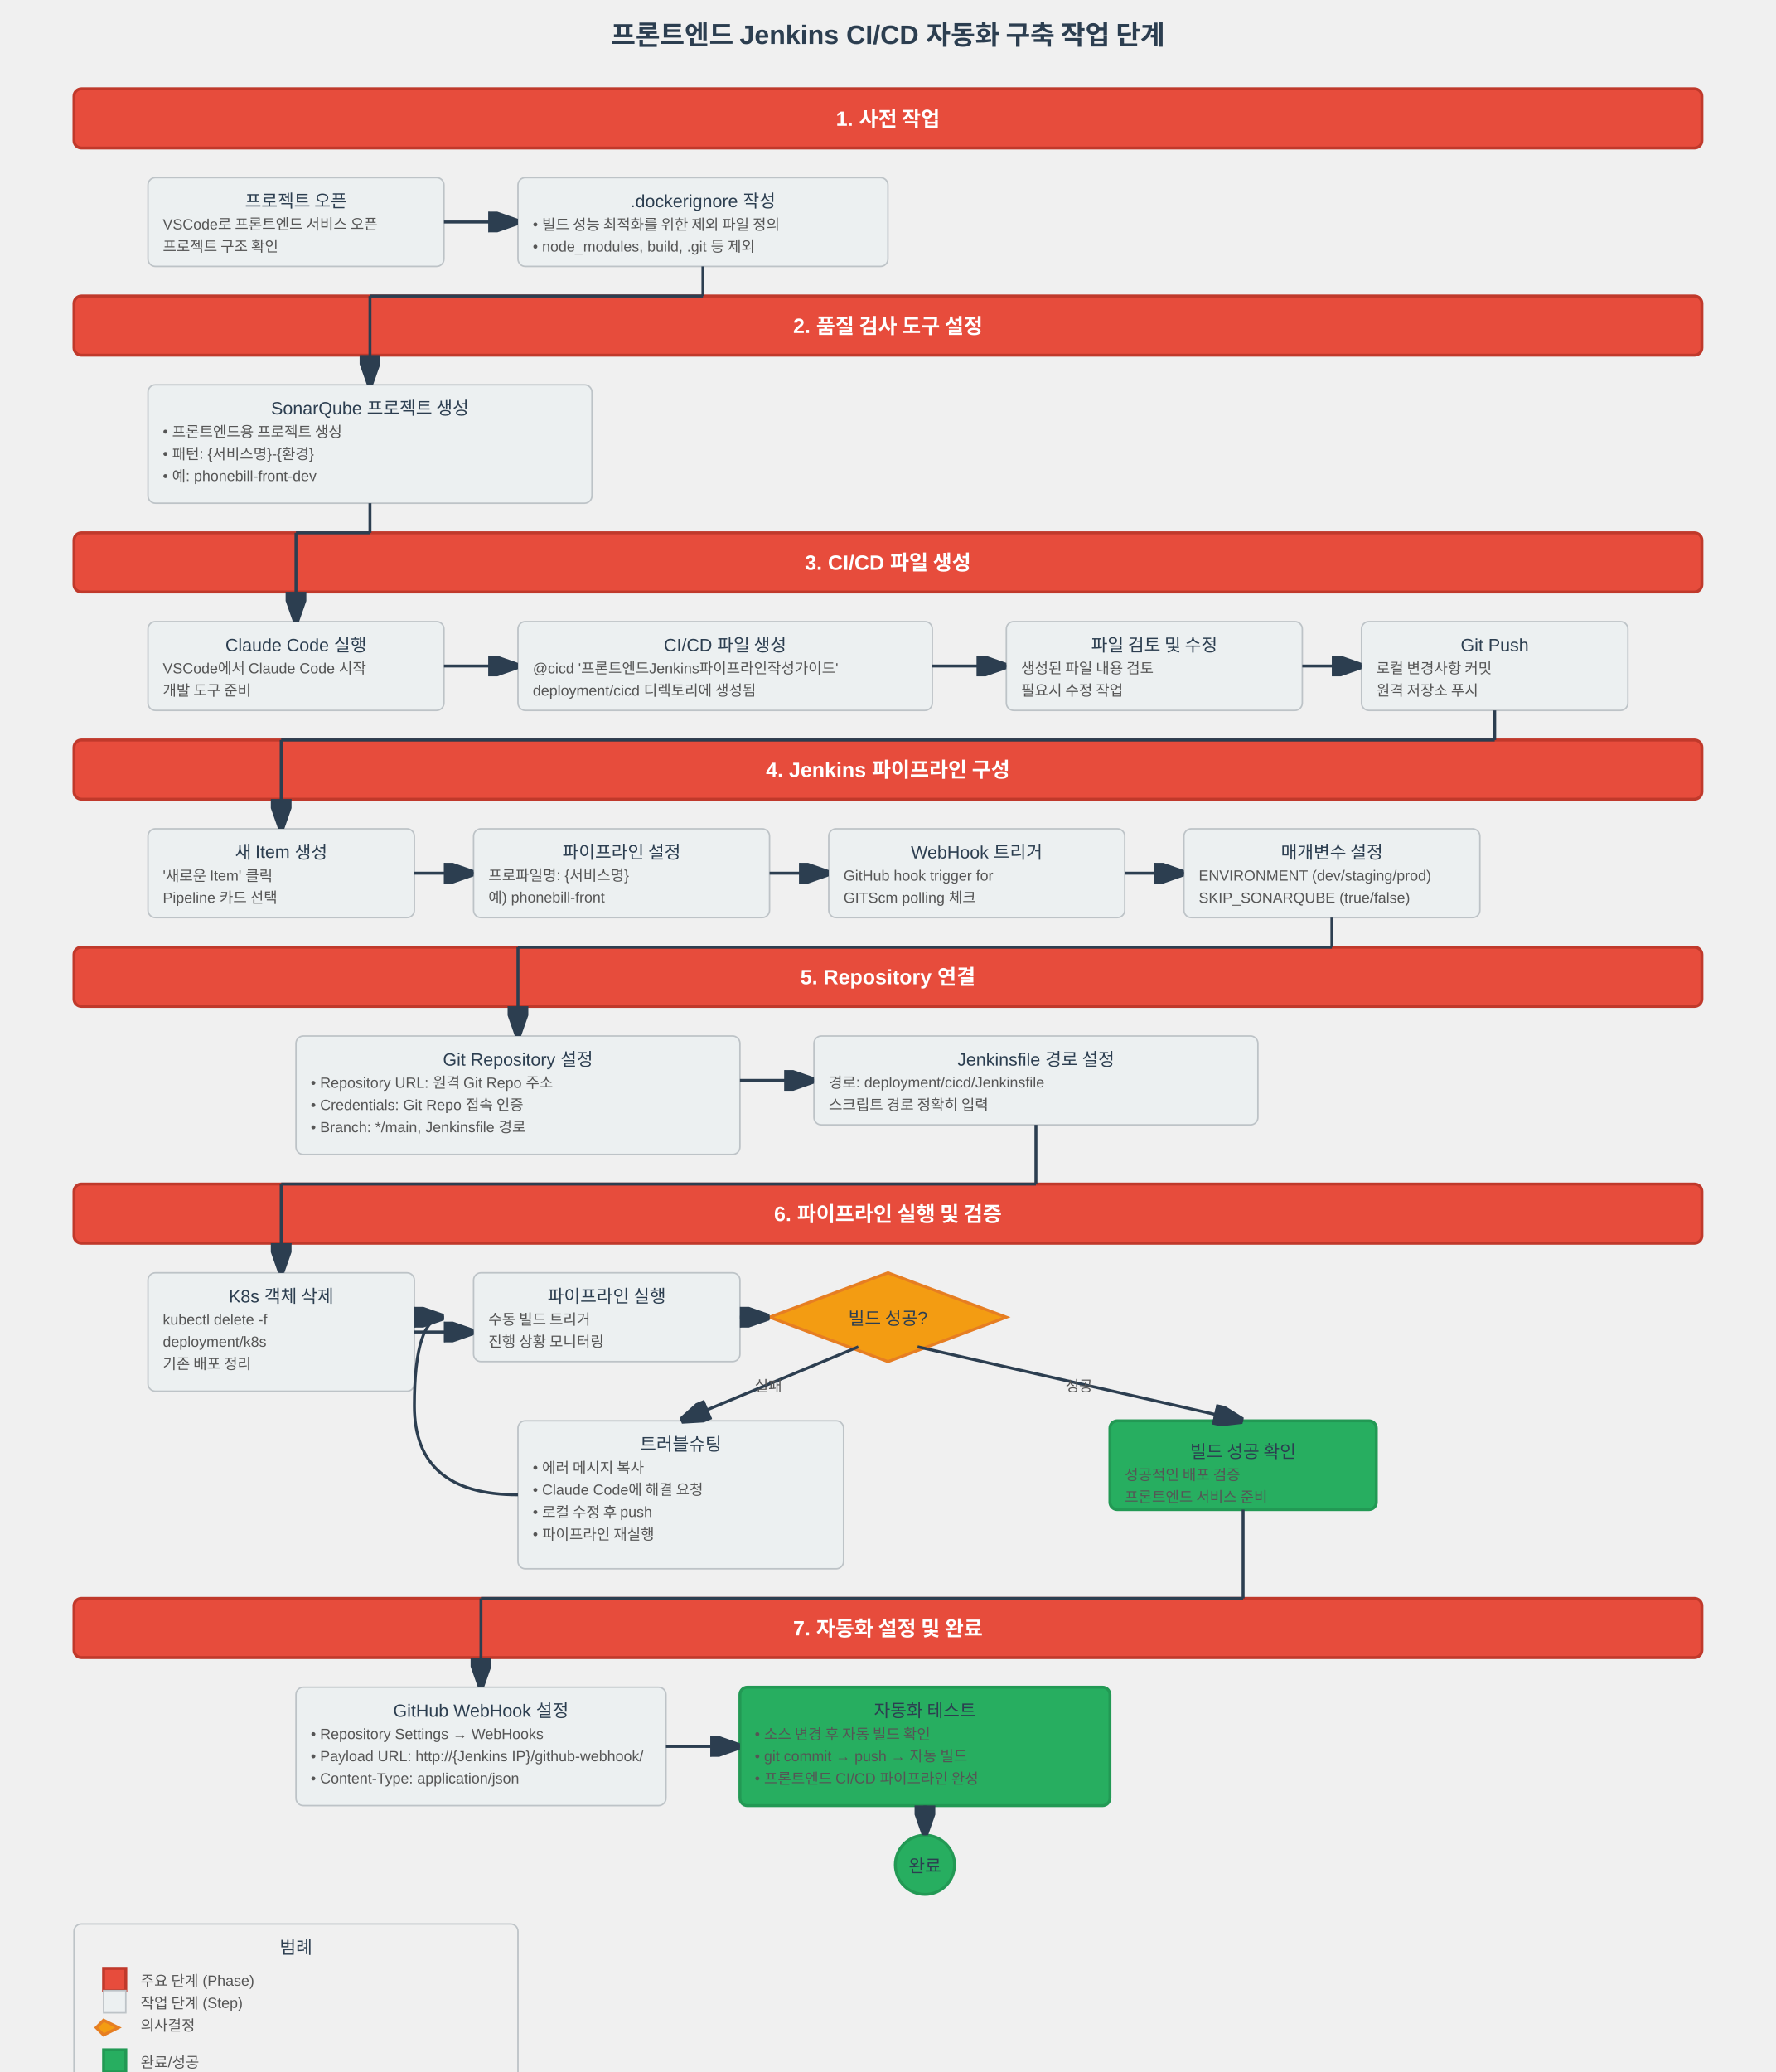
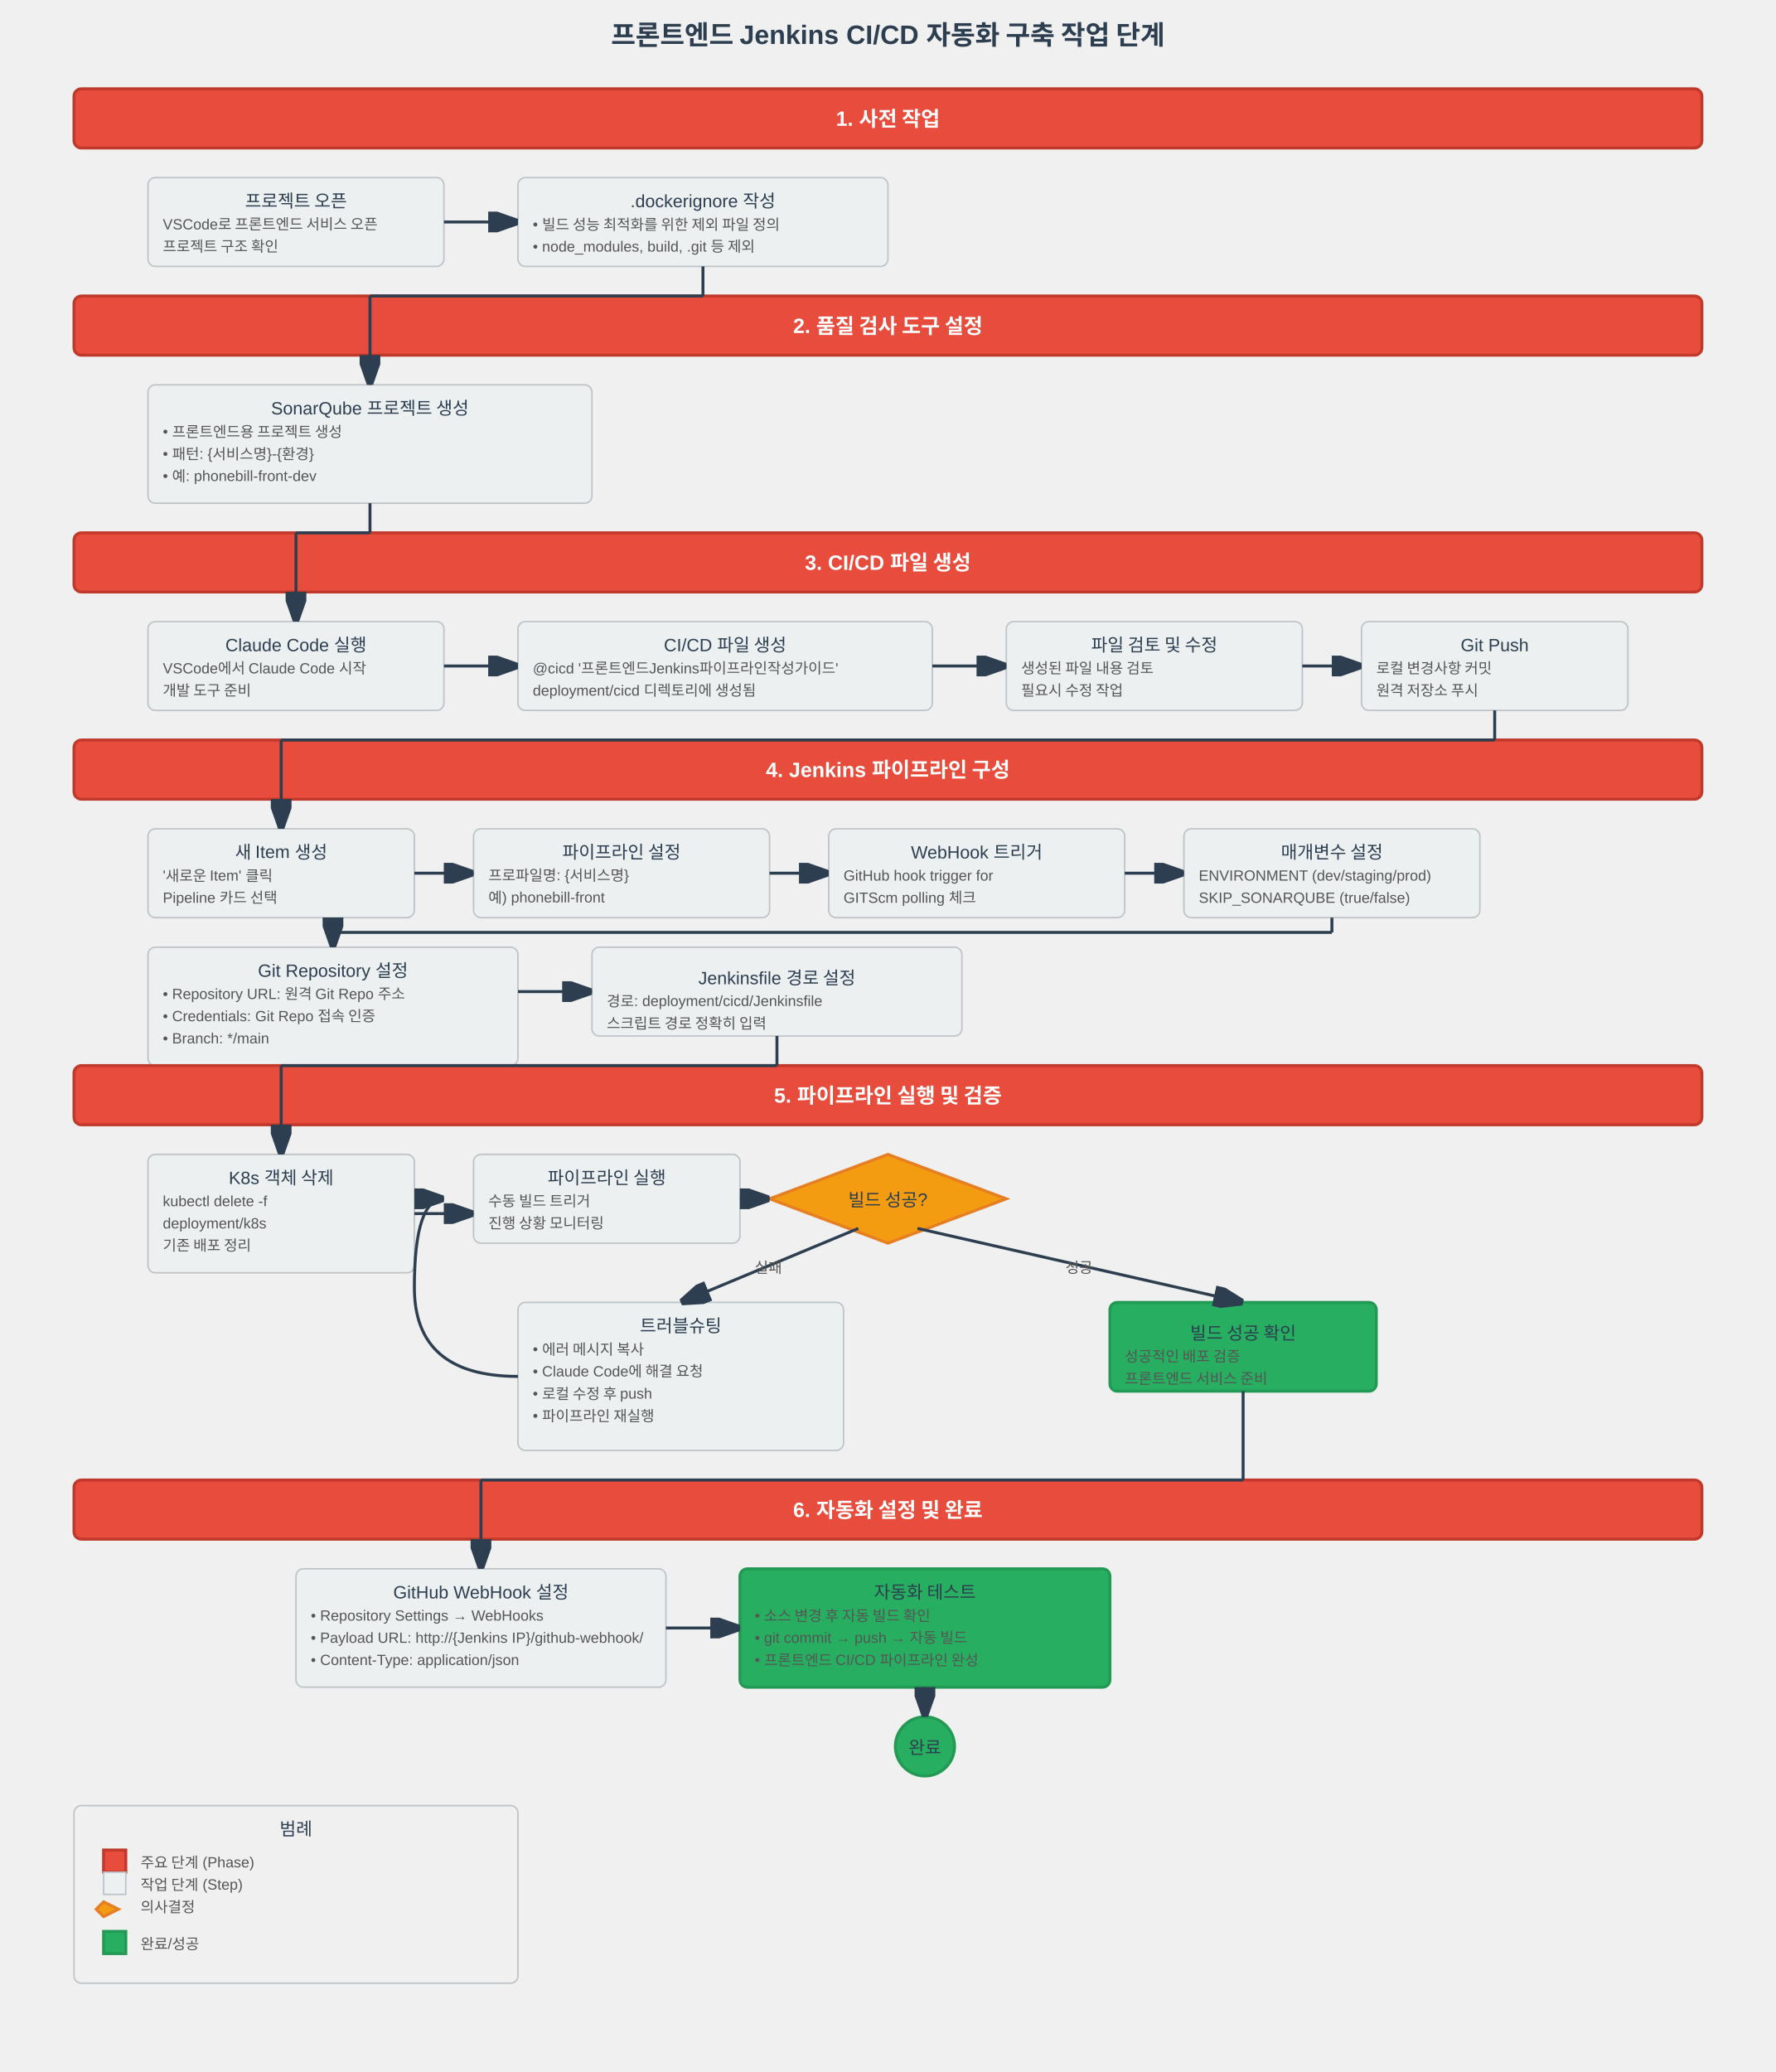
<svg xmlns="http://www.w3.org/2000/svg" width="1200" height="1400">
  <defs>
    <style>
      .title { font: bold 18px Arial; text-anchor: middle; fill: #2c3e50; }
      .phase { font: bold 14px Arial; text-anchor: middle; fill: #ffffff; }
      .step { font: 12px Arial; text-anchor: middle; fill: #2c3e50; }
      .detail { font: 10px Arial; fill: #555; }
      .phase-bg { fill: #e74c3c; stroke: #c0392b; stroke-width: 2; }
      .step-bg { fill: #ecf0f1; stroke: #bdc3c7; stroke-width: 1; }
      .decision-bg { fill: #f39c12; stroke: #e67e22; stroke-width: 2; }
      .success-bg { fill: #27ae60; stroke: #229954; stroke-width: 2; }
      .arrow { stroke: #2c3e50; stroke-width: 2; fill: #2c3e50; }
      .connector-line { stroke: #2c3e50; stroke-width: 2; fill: none; }
    </style>
    <marker id="arrowhead" markerWidth="10" markerHeight="7" refX="10" refY="3.5" orient="auto">
      <polygon points="0 0, 10 3.5, 0 7" class="arrow" />
    </marker>
  </defs>
  <text x="600" y="30" class="title">프론트엔드 Jenkins CI/CD 자동화 구축 작업 단계</text>
  <rect x="50" y="60" width="1100" height="40" rx="5" class="phase-bg" />
  <text x="600" y="85" class="phase">1. 사전 작업</text>
  <rect x="100" y="120" width="200" height="60" rx="5" class="step-bg" />
  <text x="200" y="140" class="step">프로젝트 오픈</text>
  <text x="110" y="155" class="detail">VSCode로 프론트엔드 서비스 오픈</text>
  <text x="110" y="170" class="detail">프로젝트 구조 확인</text>
  <rect x="350" y="120" width="250" height="60" rx="5" class="step-bg" />
  <text x="475" y="140" class="step">.dockerignore 작성</text>
  <text x="360" y="155" class="detail">• 빌드 성능 최적화를 위한 제외 파일 정의</text>
  <text x="360" y="170" class="detail">• node_modules, build, .git 등 제외</text>
  <line x1="300" y1="150" x2="350" y2="150" class="connector-line" marker-end="url(#arrowhead)" />
  <rect x="50" y="200" width="1100" height="40" rx="5" class="phase-bg" />
  <text x="600" y="225" class="phase">2. 품질 검사 도구 설정</text>
  <rect x="100" y="260" width="300" height="80" rx="5" class="step-bg" />
  <text x="250" y="280" class="step">SonarQube 프로젝트 생성</text>
  <text x="110" y="295" class="detail">• 프론트엔드용 프로젝트 생성</text>
  <text x="110" y="310" class="detail">• 패턴: {서비스명}-{환경}</text>
  <text x="110" y="325" class="detail">• 예: phonebill-front-dev</text>
  <line x1="475" y1="180" x2="475" y2="200" class="connector-line" />
  <line x1="475" y1="200" x2="250" y2="200" class="connector-line" />
  <line x1="250" y1="200" x2="250" y2="260" class="connector-line" marker-end="url(#arrowhead)" />
  <rect x="50" y="360" width="1100" height="40" rx="5" class="phase-bg" />
  <text x="600" y="385" class="phase">3. CI/CD 파일 생성</text>
  <rect x="100" y="420" width="200" height="60" rx="5" class="step-bg" />
  <text x="200" y="440" class="step">Claude Code 실행</text>
  <text x="110" y="455" class="detail">VSCode에서 Claude Code 시작</text>
  <text x="110" y="470" class="detail">개발 도구 준비</text>
  <rect x="350" y="420" width="280" height="60" rx="5" class="step-bg" />
  <text x="490" y="440" class="step">CI/CD 파일 생성</text>
  <text x="360" y="455" class="detail">@cicd '프론트엔드Jenkins파이프라인작성가이드'</text>
  <text x="360" y="470" class="detail">deployment/cicd 디렉토리에 생성됨</text>
  <rect x="680" y="420" width="200" height="60" rx="5" class="step-bg" />
  <text x="780" y="440" class="step">파일 검토 및 수정</text>
  <text x="690" y="455" class="detail">생성된 파일 내용 검토</text>
  <text x="690" y="470" class="detail">필요시 수정 작업</text>
  <line x1="250" y1="340" x2="250" y2="360" class="connector-line" />
  <line x1="250" y1="360" x2="200" y2="360" class="connector-line" />
  <line x1="200" y1="360" x2="200" y2="420" class="connector-line" marker-end="url(#arrowhead)" />
  <line x1="300" y1="450" x2="350" y2="450" class="connector-line" marker-end="url(#arrowhead)" />
  <line x1="630" y1="450" x2="680" y2="450" class="connector-line" marker-end="url(#arrowhead)" />
  <rect x="920" y="420" width="180" height="60" rx="5" class="step-bg" />
  <text x="1010" y="440" class="step">Git Push</text>
  <text x="930" y="455" class="detail">로컬 변경사항 커밋</text>
  <text x="930" y="470" class="detail">원격 저장소 푸시</text>
  <line x1="880" y1="450" x2="920" y2="450" class="connector-line" marker-end="url(#arrowhead)" />
  <rect x="50" y="500" width="1100" height="40" rx="5" class="phase-bg" />
  <text x="600" y="525" class="phase">4. Jenkins 파이프라인 구성</text>
  <rect x="100" y="560" width="180" height="60" rx="5" class="step-bg" />
  <text x="190" y="580" class="step">새 Item 생성</text>
  <text x="110" y="595" class="detail">'새로운 Item' 클릭</text>
  <text x="110" y="610" class="detail">Pipeline 카드 선택</text>
  <rect x="320" y="560" width="200" height="60" rx="5" class="step-bg" />
  <text x="420" y="580" class="step">파이프라인 설정</text>
  <text x="330" y="595" class="detail">프로파일명: {서비스명}</text>
  <text x="330" y="610" class="detail">예) phonebill-front</text>
  <rect x="560" y="560" width="200" height="60" rx="5" class="step-bg" />
  <text x="660" y="580" class="step">WebHook 트리거</text>
  <text x="570" y="595" class="detail">GitHub hook trigger for</text>
  <text x="570" y="610" class="detail">GITScm polling 체크</text>
  <rect x="800" y="560" width="200" height="60" rx="5" class="step-bg" />
  <text x="900" y="580" class="step">매개변수 설정</text>
  <text x="810" y="595" class="detail">ENVIRONMENT (dev/staging/prod)</text>
  <text x="810" y="610" class="detail">SKIP_SONARQUBE (true/false)</text>
  <line x1="1010" y1="480" x2="1010" y2="500" class="connector-line" />
  <line x1="1010" y1="500" x2="190" y2="500" class="connector-line" />
  <line x1="190" y1="500" x2="190" y2="560" class="connector-line" marker-end="url(#arrowhead)" />
  <line x1="280" y1="590" x2="320" y2="590" class="connector-line" marker-end="url(#arrowhead)" />
  <line x1="520" y1="590" x2="560" y2="590" class="connector-line" marker-end="url(#arrowhead)" />
  <line x1="760" y1="590" x2="800" y2="590" class="connector-line" marker-end="url(#arrowhead)" />
-   <rect x="50" y="640" width="1100" height="40" rx="5" class="phase-bg" />
-   <text x="600" y="665" class="phase">5. Repository 연결</text>
-   <rect x="200" y="700" width="300" height="80" rx="5" class="step-bg" />
-   <text x="350" y="720" class="step">Git Repository 설정</text>
-   <text x="210" y="735" class="detail">• Repository URL: 원격 Git Repo 주소</text>
-   <text x="210" y="750" class="detail">• Credentials: Git Repo 접속 인증</text>
-   <text x="210" y="765" class="detail">• Branch: */main, Jenkinsfile 경로</text>
-   <rect x="550" y="700" width="300" height="60" rx="5" class="step-bg" />
-   <text x="700" y="720" class="step">Jenkinsfile 경로 설정</text>
-   <text x="560" y="735" class="detail">경로: deployment/cicd/Jenkinsfile</text>
-   <text x="560" y="750" class="detail">스크립트 경로 정확히 입력</text>
-   <line x1="900" y1="620" x2="900" y2="640" class="connector-line" />
-   <line x1="900" y1="640" x2="350" y2="640" class="connector-line" />
-   <line x1="350" y1="640" x2="350" y2="700" class="connector-line" marker-end="url(#arrowhead)" />
-   <line x1="500" y1="730" x2="550" y2="730" class="connector-line" marker-end="url(#arrowhead)" />
-   <rect x="50" y="800" width="1100" height="40" rx="5" class="phase-bg" />
-   <text x="600" y="825" class="phase">6. 파이프라인 실행 및 검증</text>
-   <rect x="100" y="860" width="180" height="80" rx="5" class="step-bg" />
-   <text x="190" y="880" class="step">K8s 객체 삭제</text>
-   <text x="110" y="895" class="detail">kubectl delete -f</text>
-   <text x="110" y="910" class="detail">deployment/k8s</text>
-   <text x="110" y="925" class="detail">기존 배포 정리</text>
-   <rect x="320" y="860" width="180" height="60" rx="5" class="step-bg" />
-   <text x="410" y="880" class="step">파이프라인 실행</text>
-   <text x="330" y="895" class="detail">수동 빌드 트리거</text>
-   <text x="330" y="910" class="detail">진행 상황 모니터링</text>
-   <polygon points="600,860 680,890 600,920 520,890" class="decision-bg" />
-   <text x="600" y="895" class="step">빌드 성공?</text>
-   <rect x="350" y="960" width="220" height="100" rx="5" class="step-bg" />
-   <text x="460" y="980" class="step">트러블슈팅</text>
-   <text x="360" y="995" class="detail">• 에러 메시지 복사</text>
-   <text x="360" y="1010" class="detail">• Claude Code에 해결 요청</text>
-   <text x="360" y="1025" class="detail">• 로컬 수정 후 push</text>
-   <text x="360" y="1040" class="detail">• 파이프라인 재실행</text>
-   <rect x="750" y="960" width="180" height="60" rx="5" class="success-bg" />
-   <text x="840" y="985" class="step" fill="white">빌드 성공 확인</text>
-   <text x="760" y="1000" class="detail" fill="white">성공적인 배포 검증</text>
-   <text x="760" y="1015" class="detail" fill="white">프론트엔드 서비스 준비</text>
-   <line x1="700" y1="760" x2="700" y2="800" class="connector-line" />
-   <line x1="700" y1="800" x2="190" y2="800" class="connector-line" />
-   <line x1="190" y1="800" x2="190" y2="860" class="connector-line" marker-end="url(#arrowhead)" />
-   <line x1="280" y1="900" x2="320" y2="900" class="connector-line" marker-end="url(#arrowhead)" />
-   <line x1="500" y1="890" x2="520" y2="890" class="connector-line" marker-end="url(#arrowhead)" />
-   <line x1="580" y1="910" x2="460" y2="960" class="connector-line" marker-end="url(#arrowhead)" />
-   <text x="510" y="940" class="detail" fill="#e74c3c">실패</text>
-   <line x1="620" y1="910" x2="840" y2="960" class="connector-line" marker-end="url(#arrowhead)" />
-   <text x="720" y="940" class="detail" fill="#27ae60">성공</text>
-   <path d="M 350 1010 Q 280 1010 280 950 Q 280 890 300 890" class="connector-line" marker-end="url(#arrowhead)" />
-   <rect x="50" y="1080" width="1100" height="40" rx="5" class="phase-bg" />
-   <text x="600" y="1105" class="phase">7. 자동화 설정 및 완료</text>
-   <rect x="200" y="1140" width="250" height="80" rx="5" class="step-bg" />
-   <text x="325" y="1160" class="step">GitHub WebHook 설정</text>
-   <text x="210" y="1175" class="detail">• Repository Settings → WebHooks</text>
-   <text x="210" y="1190" class="detail">• Payload URL: http://{Jenkins IP}/github-webhook/</text>
-   <text x="210" y="1205" class="detail">• Content-Type: application/json</text>
-   <rect x="500" y="1140" width="250" height="80" rx="5" class="success-bg" />
-   <text x="625" y="1160" class="step" fill="white">자동화 테스트</text>
-   <text x="510" y="1175" class="detail" fill="white">• 소스 변경 후 자동 빌드 확인</text>
-   <text x="510" y="1190" class="detail" fill="white">• git commit → push → 자동 빌드</text>
-   <text x="510" y="1205" class="detail" fill="white">• 프론트엔드 CI/CD 파이프라인 완성</text>
-   <line x1="840" y1="1020" x2="840" y2="1080" class="connector-line" />
-   <line x1="840" y1="1080" x2="325" y2="1080" class="connector-line" />
-   <line x1="325" y1="1080" x2="325" y2="1140" class="connector-line" marker-end="url(#arrowhead)" />
-   <line x1="450" y1="1180" x2="500" y2="1180" class="connector-line" marker-end="url(#arrowhead)" />
-   <circle cx="625" cy="1260" r="20" class="success-bg" />
-   <text x="625" y="1265" class="step" fill="white">완료</text>
-   <line x1="625" y1="1220" x2="625" y2="1240" class="connector-line" marker-end="url(#arrowhead)" />
-   <rect x="50" y="1300" width="300" height="120" rx="5" fill="none" stroke="#bdc3c7" stroke-width="1" />
-   <text x="200" y="1320" class="step">범례</text>
-   <rect x="70" y="1330" width="15" height="15" class="phase-bg" />
-   <text x="95" y="1342" class="detail">주요 단계 (Phase)</text>
-   <rect x="70" y="1345" width="15" height="15" class="step-bg" />
-   <text x="95" y="1357" class="detail">작업 단계 (Step)</text>
-   <polygon points="70,1365 80,1370 70,1375 65,1370" class="decision-bg" />
-   <text x="95" y="1372" class="detail">의사결정</text>
-   <rect x="70" y="1385" width="15" height="15" class="success-bg" />
-   <text x="95" y="1397" class="detail">완료/성공</text>
+   <rect x="100" y="640" width="250" height="80" rx="5" class="step-bg" />
+   <text x="225" y="660" class="step">Git Repository 설정</text>
+   <text x="110" y="675" class="detail">• Repository URL: 원격 Git Repo 주소</text>
+   <text x="110" y="690" class="detail">• Credentials: Git Repo 접속 인증</text>
+   <text x="110" y="705" class="detail">• Branch: */main</text>
+   <rect x="400" y="640" width="250" height="60" rx="5" class="step-bg" />
+   <text x="525" y="665" class="step">Jenkinsfile 경로 설정</text>
+   <text x="410" y="680" class="detail">경로: deployment/cicd/Jenkinsfile</text>
+   <text x="410" y="695" class="detail">스크립트 경로 정확히 입력</text>
+   <line x1="900" y1="620" x2="900" y2="630" class="connector-line" />
+   <line x1="900" y1="630" x2="225" y2="630" class="connector-line" />
+   <line x1="225" y1="630" x2="225" y2="640" class="connector-line" marker-end="url(#arrowhead)" />
+   <line x1="350" y1="670" x2="400" y2="670" class="connector-line" marker-end="url(#arrowhead)" />
+   <rect x="50" y="720" width="1100" height="40" rx="5" class="phase-bg" />
+   <text x="600" y="745" class="phase">5. 파이프라인 실행 및 검증</text>
+   <rect x="100" y="780" width="180" height="80" rx="5" class="step-bg" />
+   <text x="190" y="800" class="step">K8s 객체 삭제</text>
+   <text x="110" y="815" class="detail">kubectl delete -f</text>
+   <text x="110" y="830" class="detail">deployment/k8s</text>
+   <text x="110" y="845" class="detail">기존 배포 정리</text>
+   <rect x="320" y="780" width="180" height="60" rx="5" class="step-bg" />
+   <text x="410" y="800" class="step">파이프라인 실행</text>
+   <text x="330" y="815" class="detail">수동 빌드 트리거</text>
+   <text x="330" y="830" class="detail">진행 상황 모니터링</text>
+   <polygon points="600,780 680,810 600,840 520,810" class="decision-bg" />
+   <text x="600" y="815" class="step">빌드 성공?</text>
+   <rect x="350" y="880" width="220" height="100" rx="5" class="step-bg" />
+   <text x="460" y="900" class="step">트러블슈팅</text>
+   <text x="360" y="915" class="detail">• 에러 메시지 복사</text>
+   <text x="360" y="930" class="detail">• Claude Code에 해결 요청</text>
+   <text x="360" y="945" class="detail">• 로컬 수정 후 push</text>
+   <text x="360" y="960" class="detail">• 파이프라인 재실행</text>
+   <rect x="750" y="880" width="180" height="60" rx="5" class="success-bg" />
+   <text x="840" y="905" class="step" fill="white">빌드 성공 확인</text>
+   <text x="760" y="920" class="detail" fill="white">성공적인 배포 검증</text>
+   <text x="760" y="935" class="detail" fill="white">프론트엔드 서비스 준비</text>
+   <line x1="525" y1="700" x2="525" y2="720" class="connector-line" />
+   <line x1="525" y1="720" x2="190" y2="720" class="connector-line" />
+   <line x1="190" y1="720" x2="190" y2="780" class="connector-line" marker-end="url(#arrowhead)" />
+   <line x1="280" y1="820" x2="320" y2="820" class="connector-line" marker-end="url(#arrowhead)" />
+   <line x1="500" y1="810" x2="520" y2="810" class="connector-line" marker-end="url(#arrowhead)" />
+   <line x1="580" y1="830" x2="460" y2="880" class="connector-line" marker-end="url(#arrowhead)" />
+   <text x="510" y="860" class="detail" fill="#e74c3c">실패</text>
+   <line x1="620" y1="830" x2="840" y2="880" class="connector-line" marker-end="url(#arrowhead)" />
+   <text x="720" y="860" class="detail" fill="#27ae60">성공</text>
+   <path d="M 350 930 Q 280 930 280 870 Q 280 810 300 810" class="connector-line" marker-end="url(#arrowhead)" />
+   <rect x="50" y="1000" width="1100" height="40" rx="5" class="phase-bg" />
+   <text x="600" y="1025" class="phase">6. 자동화 설정 및 완료</text>
+   <rect x="200" y="1060" width="250" height="80" rx="5" class="step-bg" />
+   <text x="325" y="1080" class="step">GitHub WebHook 설정</text>
+   <text x="210" y="1095" class="detail">• Repository Settings → WebHooks</text>
+   <text x="210" y="1110" class="detail">• Payload URL: http://{Jenkins IP}/github-webhook/</text>
+   <text x="210" y="1125" class="detail">• Content-Type: application/json</text>
+   <rect x="500" y="1060" width="250" height="80" rx="5" class="success-bg" />
+   <text x="625" y="1080" class="step" fill="white">자동화 테스트</text>
+   <text x="510" y="1095" class="detail" fill="white">• 소스 변경 후 자동 빌드 확인</text>
+   <text x="510" y="1110" class="detail" fill="white">• git commit → push → 자동 빌드</text>
+   <text x="510" y="1125" class="detail" fill="white">• 프론트엔드 CI/CD 파이프라인 완성</text>
+   <line x1="840" y1="940" x2="840" y2="1000" class="connector-line" />
+   <line x1="840" y1="1000" x2="325" y2="1000" class="connector-line" />
+   <line x1="325" y1="1000" x2="325" y2="1060" class="connector-line" marker-end="url(#arrowhead)" />
+   <line x1="450" y1="1100" x2="500" y2="1100" class="connector-line" marker-end="url(#arrowhead)" />
+   <circle cx="625" cy="1180" r="20" class="success-bg" />
+   <text x="625" y="1185" class="step" fill="white">완료</text>
+   <line x1="625" y1="1140" x2="625" y2="1160" class="connector-line" marker-end="url(#arrowhead)" />
+   <rect x="50" y="1220" width="300" height="120" rx="5" fill="none" stroke="#bdc3c7" stroke-width="1" />
+   <text x="200" y="1240" class="step">범례</text>
+   <rect x="70" y="1250" width="15" height="15" class="phase-bg" />
+   <text x="95" y="1262" class="detail">주요 단계 (Phase)</text>
+   <rect x="70" y="1265" width="15" height="15" class="step-bg" />
+   <text x="95" y="1277" class="detail">작업 단계 (Step)</text>
+   <polygon points="70,1285 80,1290 70,1295 65,1290" class="decision-bg" />
+   <text x="95" y="1292" class="detail">의사결정</text>
+   <rect x="70" y="1305" width="15" height="15" class="success-bg" />
+   <text x="95" y="1317" class="detail">완료/성공</text>
</svg>
